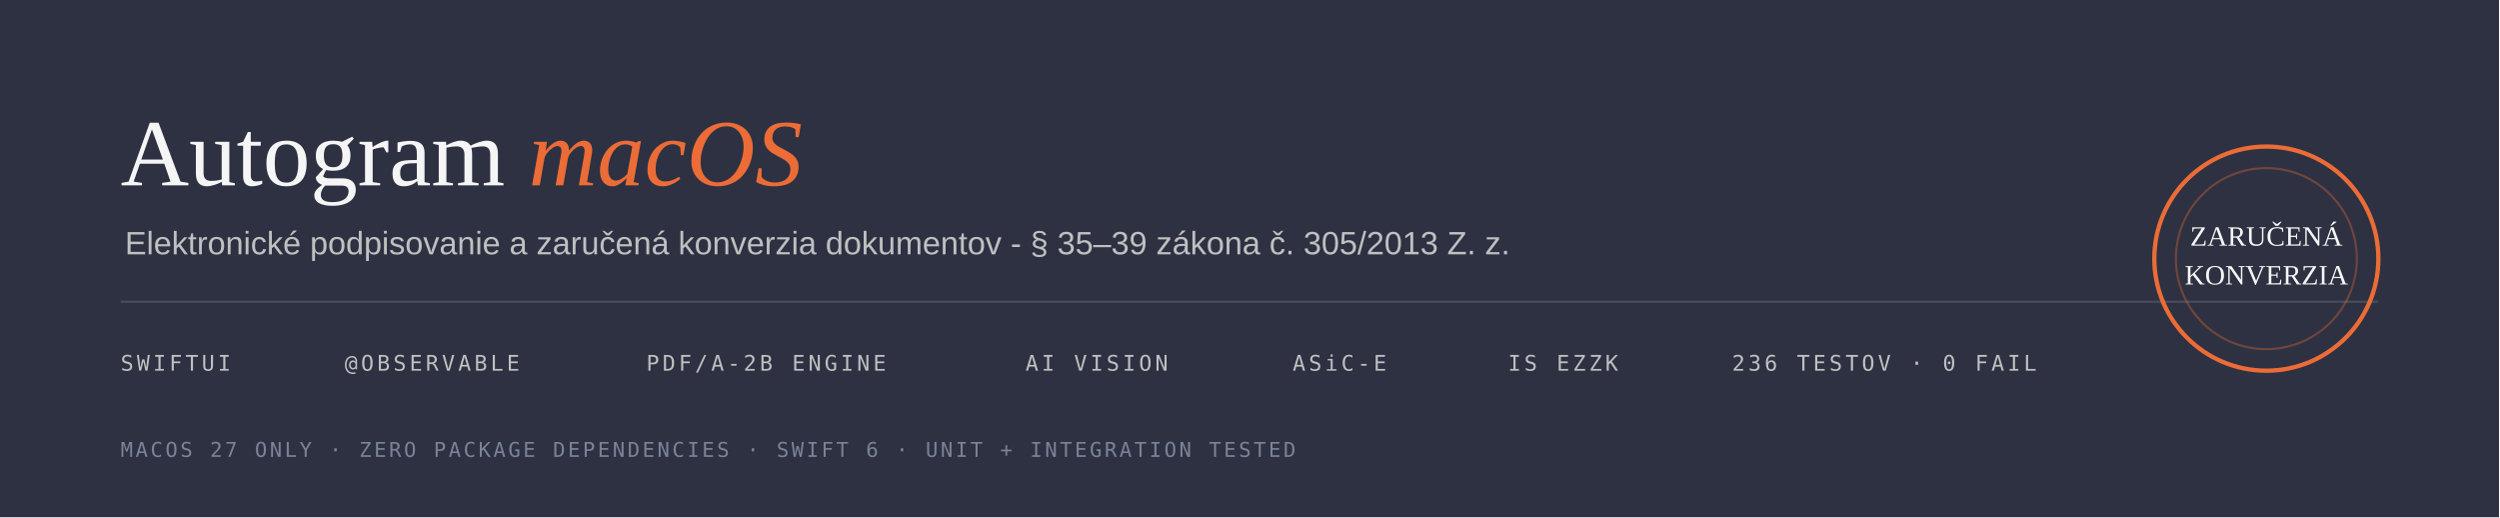
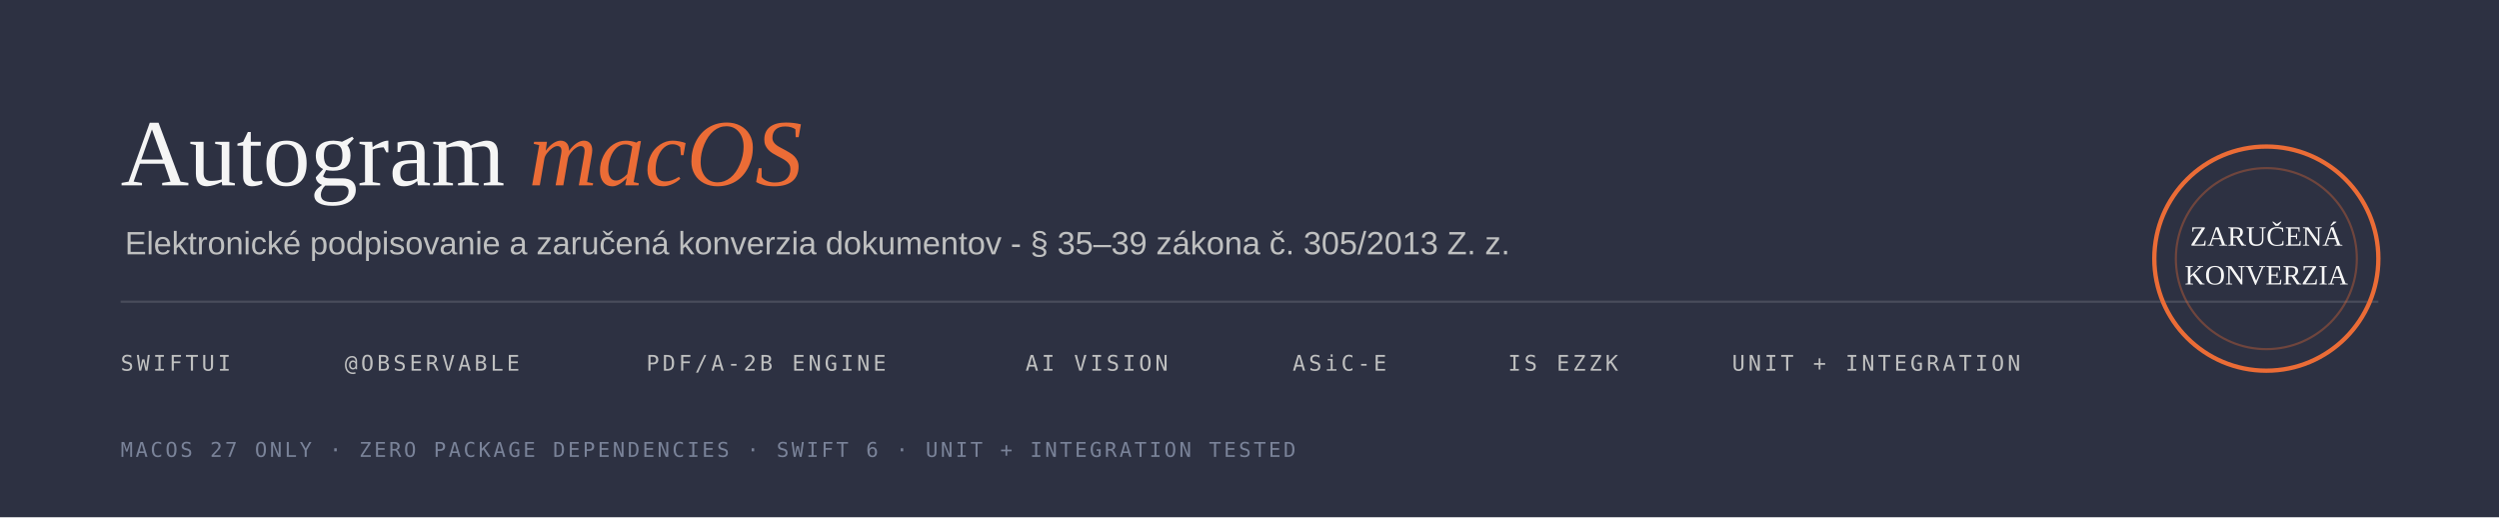
<svg xmlns="http://www.w3.org/2000/svg" width="1160" height="240" viewBox="0 0 1160 240" role="img" aria-labelledby="hero-title hero-desc">
  <rect width="1160" height="240" fill="#2d3142" />
  <text x="56" y="86" font-family="Georgia, 'Times New Roman', serif" font-size="44" fill="#f5f5f5">Autogram <tspan font-style="italic" fill="#eb6c36">macOS</tspan>
  </text>
  <text x="58" y="118" font-family="-apple-system, 'Helvetica Neue', Arial, sans-serif" font-size="15" fill="#bfc0c0">Elektronické podpisovanie a zaručená konverzia dokumentov - § 35–39 zákona č. 305/2013 Z. z.</text>
  <line x1="56" y1="140" x2="1104" y2="140" stroke="rgba(245,245,245,0.14)" stroke-width="1" />
  <g font-family="ui-monospace, 'SF Mono', Menlo, monospace" font-size="10" letter-spacing="1.5" fill="#7a8399">
    <text x="56" y="172" fill="#bfc0c0">SWIFTUI</text>
    <text x="160" y="172" fill="#bfc0c0">@OBSERVABLE</text>
    <text x="300" y="172" fill="#bfc0c0">PDF/A-2B ENGINE</text>
    <text x="476" y="172" fill="#bfc0c0">AI VISION</text>
    <text x="600" y="172" fill="#bfc0c0">ASiC-E</text>
    <text x="700" y="172" fill="#bfc0c0">IS EZZK</text>
-     <text x="804" y="172" fill="#bfc0c0">236 TESTOV · 0 FAIL</text>
+     <text x="804" y="172" fill="#bfc0c0">UNIT + INTEGRATION</text>
  </g>
  <circle cx="1052" cy="120" r="52" fill="none" stroke="#eb6c36" stroke-width="2" />
  <circle cx="1052" cy="120" r="42" fill="none" stroke="rgba(235,108,54,0.35)" stroke-width="1" />
  <text x="1052" y="114" text-anchor="middle" font-family="Georgia, 'Times New Roman', serif" font-size="13" fill="#f5f5f5">ZARUČENÁ</text>
  <text x="1052" y="132" text-anchor="middle" font-family="Georgia, 'Times New Roman', serif" font-size="13" fill="#f5f5f5">KONVERZIA</text>
  <text x="56" y="212" font-family="ui-monospace, 'SF Mono', Menlo, monospace" font-size="9.5" letter-spacing="1.2" fill="#7a8399">MACOS 27 ONLY · ZERO PACKAGE DEPENDENCIES · SWIFT 6 · UNIT + INTEGRATION TESTED</text>
</svg>
